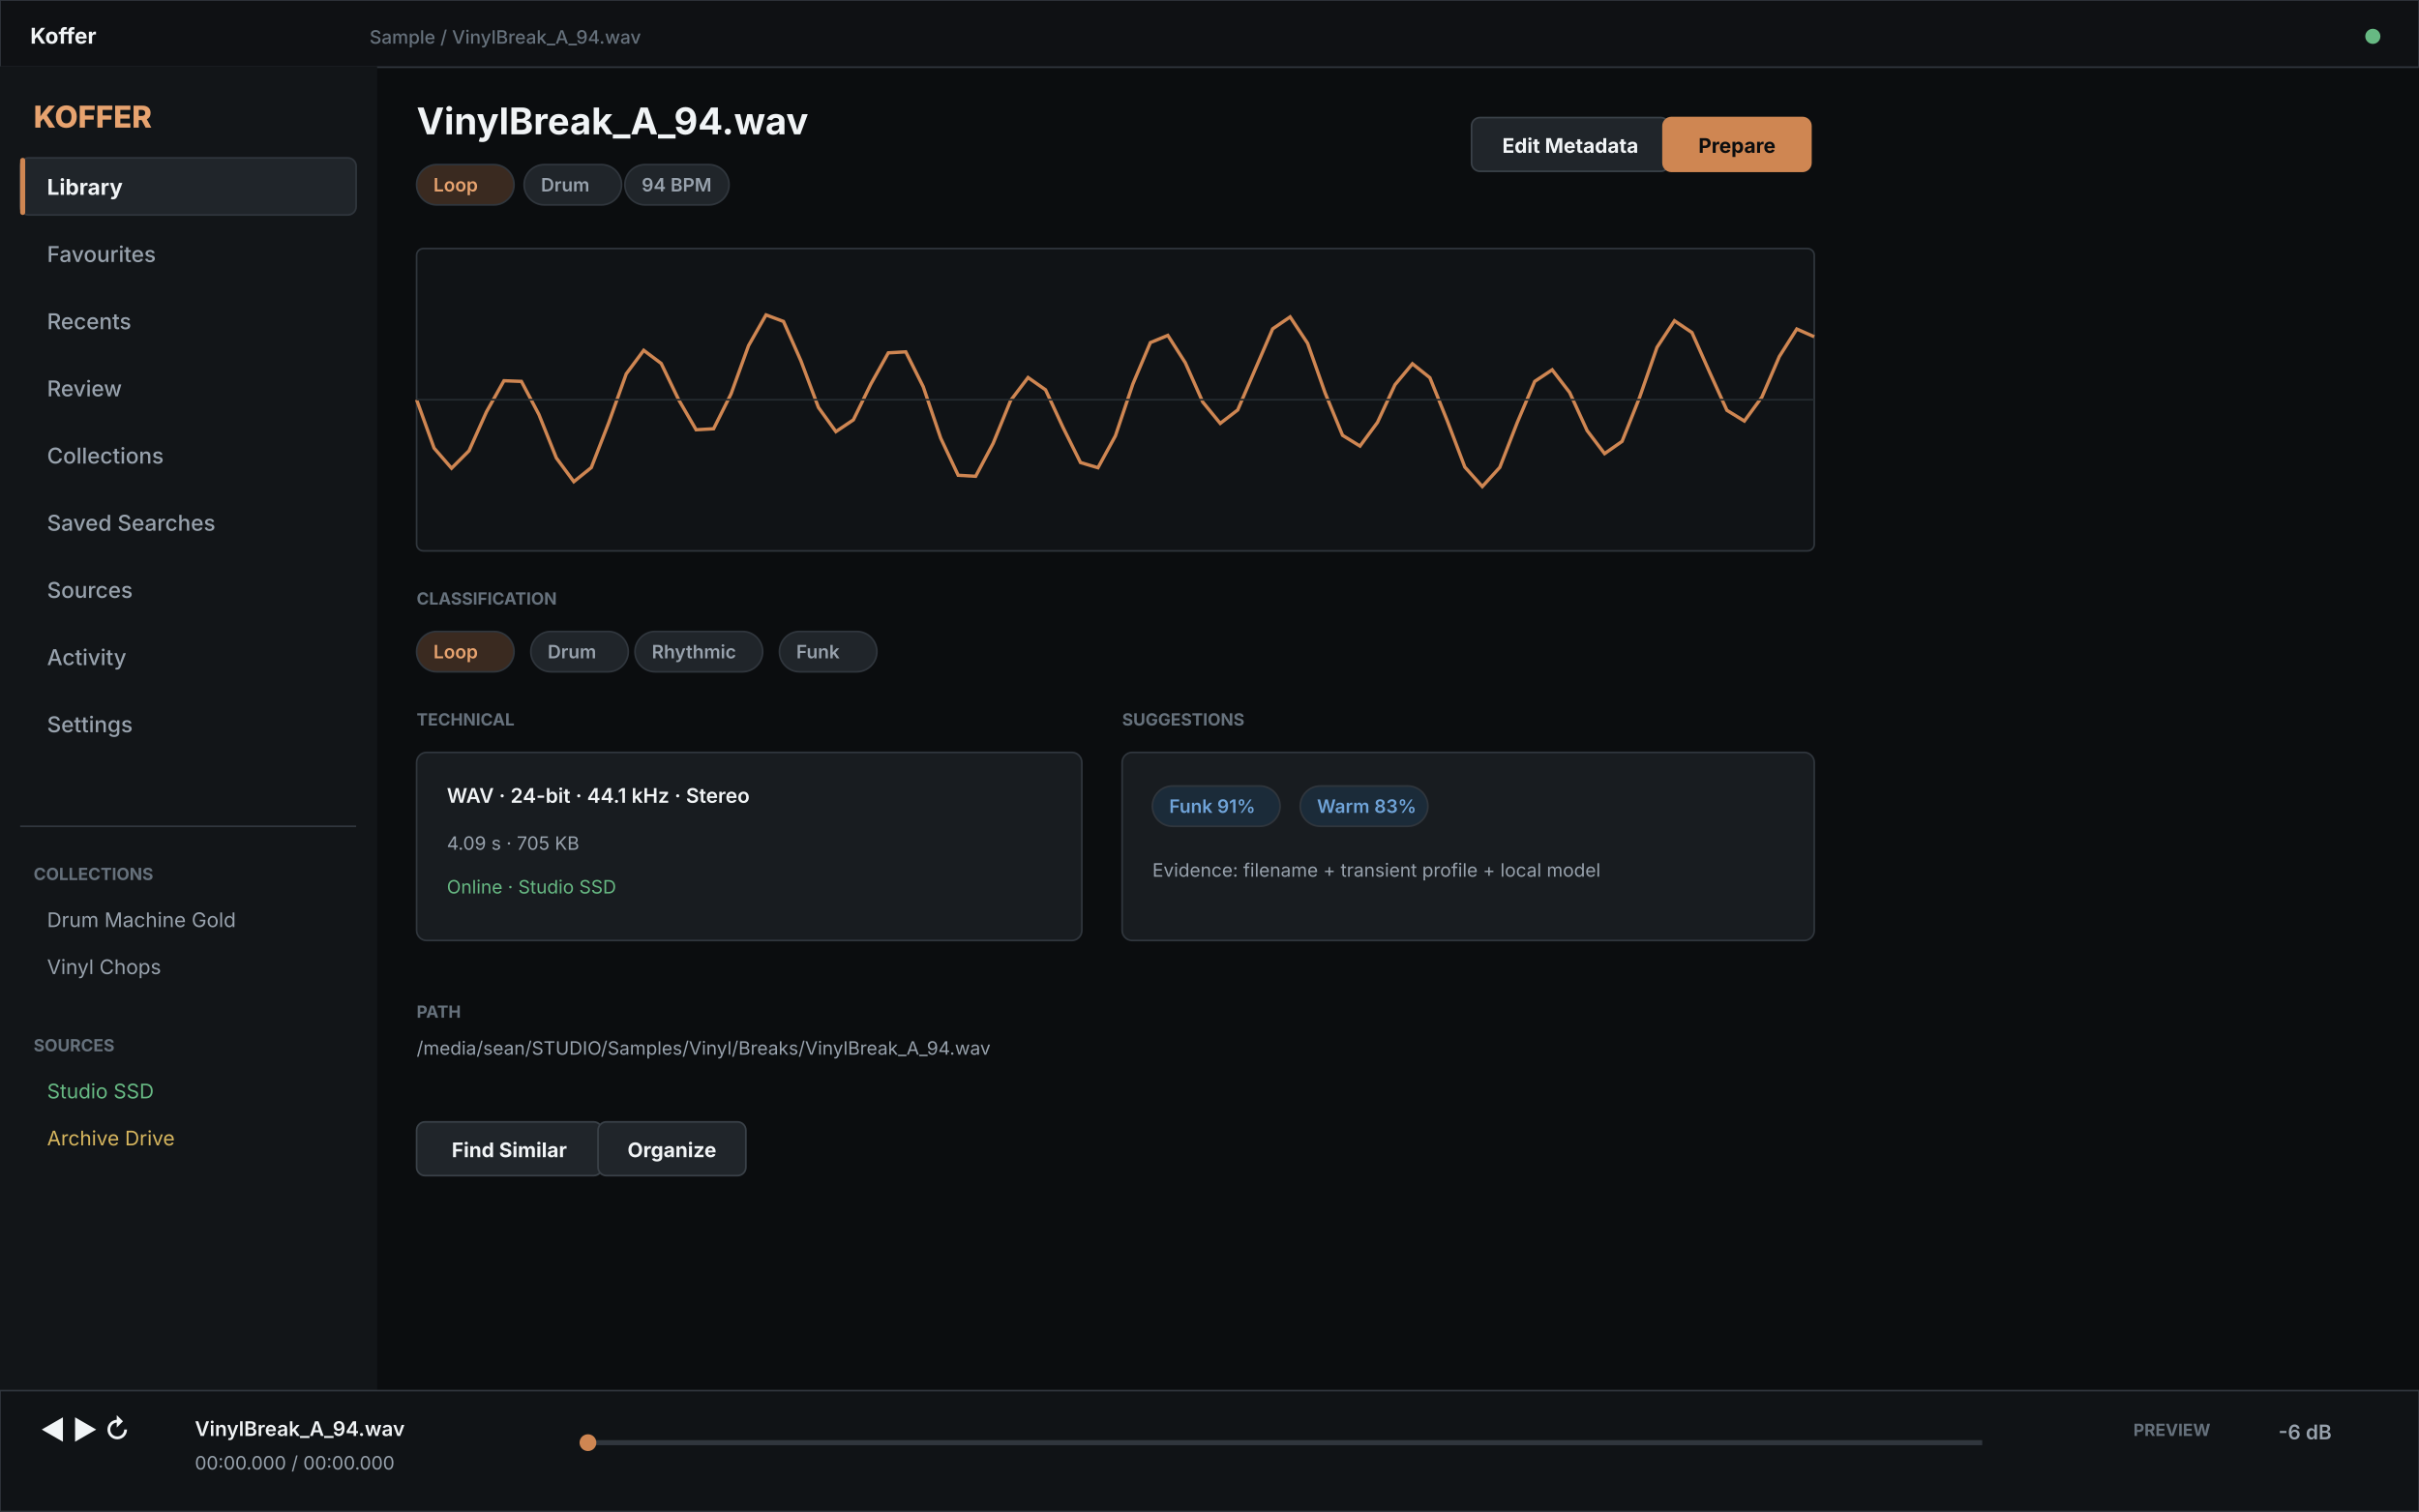
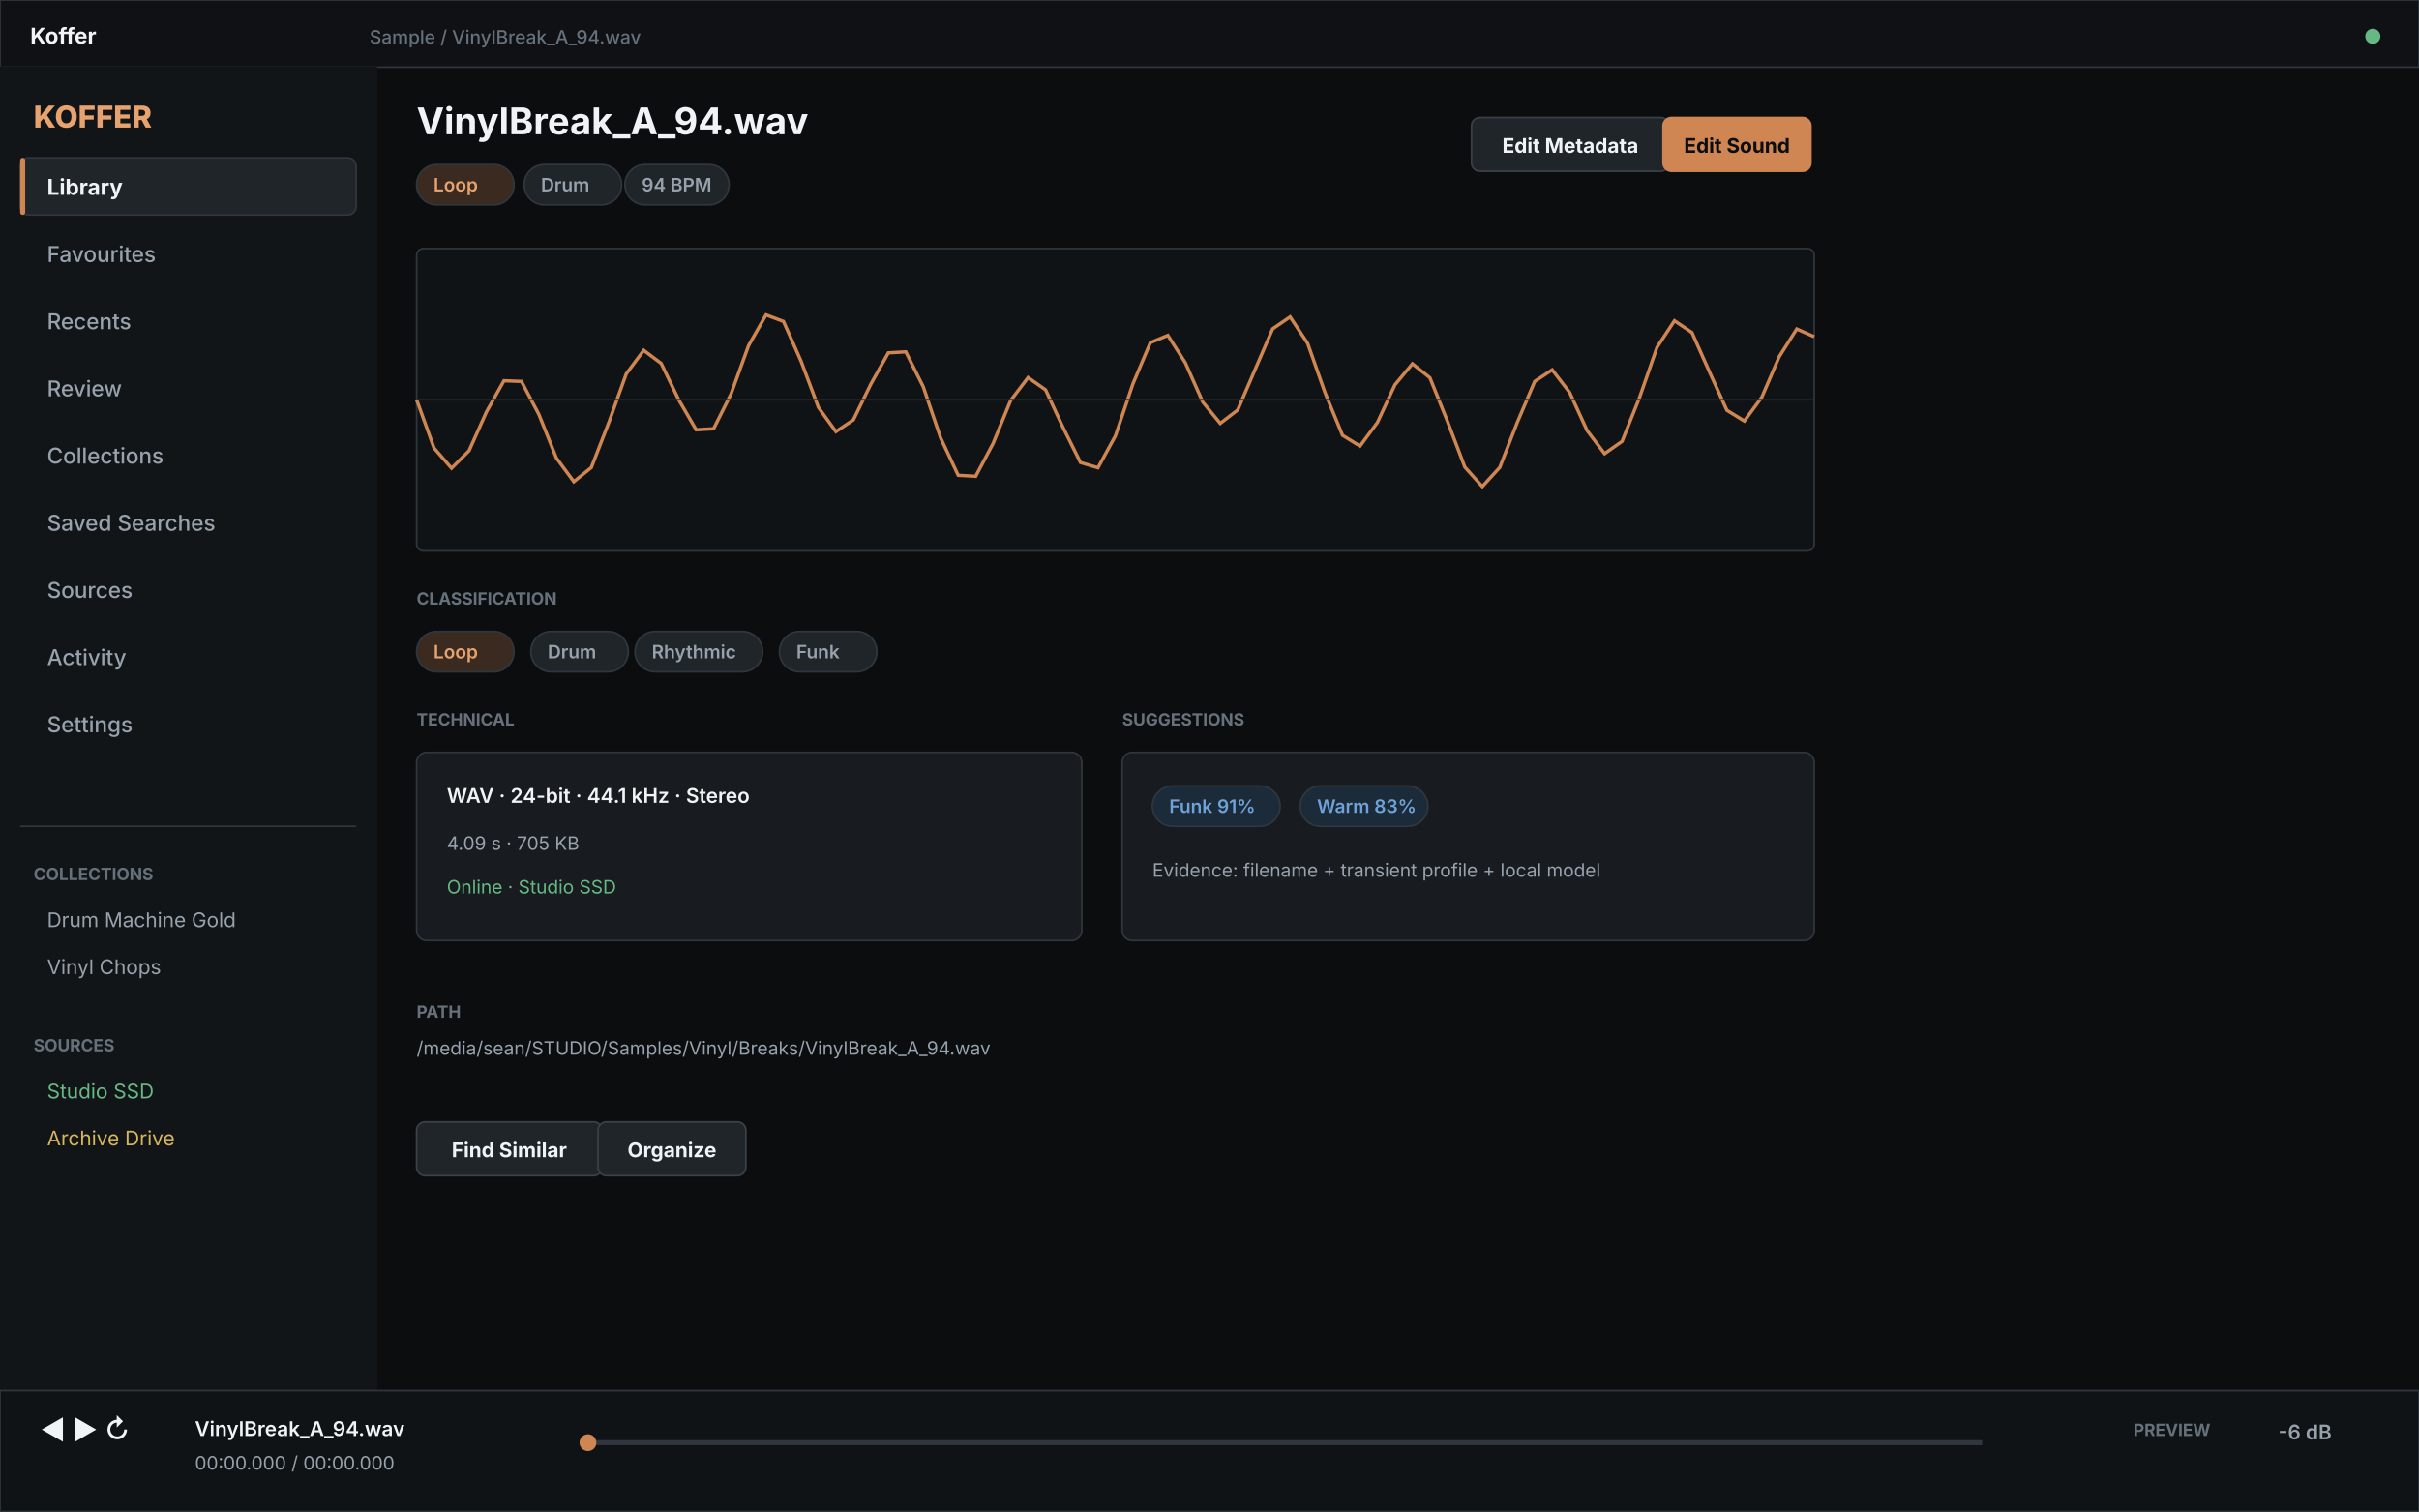
<svg xmlns="http://www.w3.org/2000/svg" width="1440" height="900" viewBox="0 0 1440 900">
  <rect x="0" y="0" width="1440" height="900" rx="0" fill="#0B0D0F" stroke="#0B0D0F" />
  <rect x="0" y="0" width="1440" height="40" rx="0" fill="#0F1114" stroke="#30363D" />
  <text x="18" y="26" fill="#F1F4F6" font-family="Inter,DejaVu Sans,sans-serif" font-size="13" font-weight="650" text-anchor="start">Koffer</text>
  <text x="220" y="26" fill="#66717C" font-family="Inter,DejaVu Sans,sans-serif" font-size="11" font-weight="450" text-anchor="start">Sample / VinylBreak_A_94.wav</text>
  <text x="1418" y="26" fill="#67B983" font-family="Inter,DejaVu Sans,sans-serif" font-size="12" font-weight="400" text-anchor="end">●</text>
  <rect x="0" y="40" width="224" height="788" rx="0" fill="#121518" stroke="#121518" />
  <text x="20" y="76" fill="#E7A36F" font-family="Inter,DejaVu Sans,sans-serif" font-size="18" font-weight="800" text-anchor="start">KOFFER</text>
  <rect x="12" y="94" width="200" height="34" rx="5" fill="#20252A" stroke="#30363D" />
  <rect x="12" y="94" width="3" height="34" rx="1.5" fill="#CF8652" />
  <text x="28" y="116" fill="#F1F4F6" font-family="Inter,DejaVu Sans,sans-serif" font-size="13" font-weight="650" text-anchor="start">Library</text>
  <text x="28" y="156" fill="#98A2AD" font-family="Inter,DejaVu Sans,sans-serif" font-size="13" font-weight="450" text-anchor="start">Favourites</text>
  <text x="28" y="196" fill="#98A2AD" font-family="Inter,DejaVu Sans,sans-serif" font-size="13" font-weight="450" text-anchor="start">Recents</text>
  <text x="28" y="236" fill="#98A2AD" font-family="Inter,DejaVu Sans,sans-serif" font-size="13" font-weight="450" text-anchor="start">Review</text>
  <text x="28" y="276" fill="#98A2AD" font-family="Inter,DejaVu Sans,sans-serif" font-size="13" font-weight="450" text-anchor="start">Collections</text>
  <text x="28" y="316" fill="#98A2AD" font-family="Inter,DejaVu Sans,sans-serif" font-size="13" font-weight="450" text-anchor="start">Saved Searches</text>
  <text x="28" y="356" fill="#98A2AD" font-family="Inter,DejaVu Sans,sans-serif" font-size="13" font-weight="450" text-anchor="start">Sources</text>
  <text x="28" y="396" fill="#98A2AD" font-family="Inter,DejaVu Sans,sans-serif" font-size="13" font-weight="450" text-anchor="start">Activity</text>
  <text x="28" y="436" fill="#98A2AD" font-family="Inter,DejaVu Sans,sans-serif" font-size="13" font-weight="450" text-anchor="start">Settings</text>
  <line x1="12" y1="492" x2="212" y2="492" stroke="#30363D" stroke-width="1" />
  <text x="20" y="524" fill="#66717C" font-family="Inter,DejaVu Sans,sans-serif" font-size="10" font-weight="700" text-anchor="start">COLLECTIONS</text>
  <text x="28" y="552" fill="#98A2AD" font-family="Inter,DejaVu Sans,sans-serif" font-size="12" font-weight="400" text-anchor="start">Drum Machine Gold</text>
  <text x="28" y="580" fill="#98A2AD" font-family="Inter,DejaVu Sans,sans-serif" font-size="12" font-weight="400" text-anchor="start">Vinyl Chops</text>
  <text x="20" y="626" fill="#66717C" font-family="Inter,DejaVu Sans,sans-serif" font-size="10" font-weight="700" text-anchor="start">SOURCES</text>
  <text x="28" y="654" fill="#67B983" font-family="Inter,DejaVu Sans,sans-serif" font-size="12" font-weight="400" text-anchor="start">Studio SSD</text>
  <text x="28" y="682" fill="#D7B65E" font-family="Inter,DejaVu Sans,sans-serif" font-size="12" font-weight="400" text-anchor="start">Archive Drive</text>
  <text x="248" y="80" fill="#F1F4F6" font-family="Inter,DejaVu Sans,sans-serif" font-size="22" font-weight="700" text-anchor="start">VinylBreak_A_94.wav</text>
  <rect x="248" y="98" width="58" height="24" rx="12" fill="#3A2A20" stroke="#30363D" />
  <text x="258" y="114" fill="#E7A36F" font-family="Inter,DejaVu Sans,sans-serif" font-size="11" font-weight="600" text-anchor="start">Loop</text>
  <rect x="312" y="98" width="58" height="24" rx="12" fill="#20252A" stroke="#30363D" />
  <text x="322" y="114" fill="#98A2AD" font-family="Inter,DejaVu Sans,sans-serif" font-size="11" font-weight="600" text-anchor="start">Drum</text>
  <rect x="372" y="98" width="62" height="24" rx="12" fill="#20252A" stroke="#30363D" />
  <text x="382" y="114" fill="#98A2AD" font-family="Inter,DejaVu Sans,sans-serif" font-size="11" font-weight="600" text-anchor="start">94 BPM</text>
  <rect x="876" y="70" width="117.6" height="32" rx="5" fill="#20252A" stroke="#3A4148" />
  <text x="934.8" y="91" fill="#F1F4F6" font-family="Inter,DejaVu Sans,sans-serif" font-size="12" font-weight="650" text-anchor="middle">Edit Metadata</text>
  <rect x="990" y="70" width="88" height="32" rx="5" fill="#CF8652" stroke="#CF8652" />
-   <text x="1034" y="91" fill="#0B0D0F" font-family="Inter,DejaVu Sans,sans-serif" font-size="12" font-weight="650" text-anchor="middle">Prepare</text>
+   <text x="1034" y="91" fill="#0B0D0F" font-family="Inter,DejaVu Sans,sans-serif" font-size="12" font-weight="650" text-anchor="middle">Edit Sound</text>
  <rect x="248" y="148" width="832" height="180" rx="4" fill="#101316" stroke="#30363D" />
  <polyline points="248.0,238.0 258.4,266.8 268.8,278.8 279.2,268.4 289.6,245.2 300.0,226.7 310.4,227.1 320.8,246.8 331.2,272.7 341.6,286.8 352.0,278.4 362.4,251.6 372.8,222.6 383.2,208.6 393.6,216.4 404.0,238.0 414.4,255.9 424.8,255.3 435.2,234.5 445.6,205.8 456.0,187.5 466.4,191.4 476.8,214.9 487.2,242.6 497.6,257.0 508.0,250.0 518.4,228.7 528.8,210.1 539.2,209.5 549.6,230.3 560.0,260.9 570.4,283.0 580.8,283.6 591.2,264.0 601.6,238.5 612.0,224.8 622.4,232.1 632.8,254.5 643.2,275.4 653.6,278.5 664.0,259.5 674.4,228.6 684.8,204.0 695.2,199.7 705.6,216.0 716.0,239.4 726.4,252.1 736.8,244.1 747.2,219.9 757.6,195.8 768.0,188.7 778.4,204.4 788.8,233.9 799.2,259.2 809.6,265.6 820.0,251.5 830.4,229.1 840.8,216.6 851.2,224.9 861.6,250.7 872.0,278.1 882.4,289.7 892.8,278.3 903.2,251.6 913.6,227.1 924.0,220.2 934.4,233.7 944.8,256.4 955.2,270.1 965.6,262.8 976.0,236.7 986.4,206.8 996.8,191.0 1007.2,198.0 1017.6,221.4 1028.0,244.3 1038.4,250.7 1048.8,236.5 1059.2,212.3 1069.6,195.9 1080.0,200.5" fill="none" stroke="#CF8652" stroke-width="2" />
  <line x1="248" y1="238" x2="1080" y2="238" stroke="#252B30" stroke-width="1" />
  <text x="248" y="360" fill="#66717C" font-family="Inter,DejaVu Sans,sans-serif" font-size="10" font-weight="700" text-anchor="start">CLASSIFICATION</text>
  <rect x="248" y="376" width="58" height="24" rx="12" fill="#3A2A20" stroke="#30363D" />
  <text x="258" y="392" fill="#E7A36F" font-family="Inter,DejaVu Sans,sans-serif" font-size="11" font-weight="600" text-anchor="start">Loop</text>
  <rect x="316" y="376" width="58" height="24" rx="12" fill="#20252A" stroke="#30363D" />
  <text x="326" y="392" fill="#98A2AD" font-family="Inter,DejaVu Sans,sans-serif" font-size="11" font-weight="600" text-anchor="start">Drum</text>
  <rect x="378" y="376" width="76" height="24" rx="12" fill="#20252A" stroke="#30363D" />
  <text x="388" y="392" fill="#98A2AD" font-family="Inter,DejaVu Sans,sans-serif" font-size="11" font-weight="600" text-anchor="start">Rhythmic</text>
  <rect x="464" y="376" width="58" height="24" rx="12" fill="#20252A" stroke="#30363D" />
  <text x="474" y="392" fill="#98A2AD" font-family="Inter,DejaVu Sans,sans-serif" font-size="11" font-weight="600" text-anchor="start">Funk</text>
  <text x="248" y="432" fill="#66717C" font-family="Inter,DejaVu Sans,sans-serif" font-size="10" font-weight="700" text-anchor="start">TECHNICAL</text>
  <rect x="248" y="448" width="396" height="112" rx="6" fill="#181C20" stroke="#30363D" />
  <text x="266" y="478" fill="#F1F4F6" font-family="Inter,DejaVu Sans,sans-serif" font-size="12" font-weight="600" text-anchor="start">WAV · 24-bit · 44.1 kHz · Stereo</text>
  <text x="266" y="506" fill="#98A2AD" font-family="Inter,DejaVu Sans,sans-serif" font-size="11" font-weight="400" text-anchor="start">4.09 s · 705 KB</text>
  <text x="266" y="532" fill="#67B983" font-family="Inter,DejaVu Sans,sans-serif" font-size="11" font-weight="400" text-anchor="start">Online · Studio SSD</text>
  <text x="668" y="432" fill="#66717C" font-family="Inter,DejaVu Sans,sans-serif" font-size="10" font-weight="700" text-anchor="start">SUGGESTIONS</text>
  <rect x="668" y="448" width="412" height="112" rx="6" fill="#181C20" stroke="#30363D" />
  <rect x="686" y="468" width="76" height="24" rx="12" fill="#1B2B39" stroke="#30363D" />
  <text x="696" y="484" fill="#6FA3D8" font-family="Inter,DejaVu Sans,sans-serif" font-size="11" font-weight="600" text-anchor="start">Funk 91%</text>
  <rect x="774" y="468" width="76" height="24" rx="12" fill="#1B2B39" stroke="#30363D" />
  <text x="784" y="484" fill="#6FA3D8" font-family="Inter,DejaVu Sans,sans-serif" font-size="11" font-weight="600" text-anchor="start">Warm 83%</text>
  <text x="686" y="522" fill="#98A2AD" font-family="Inter,DejaVu Sans,sans-serif" font-size="11" font-weight="400" text-anchor="start">Evidence: filename + transient profile + local model</text>
  <text x="248" y="606" fill="#66717C" font-family="Inter,DejaVu Sans,sans-serif" font-size="10" font-weight="700" text-anchor="start">PATH</text>
  <text x="248" y="628" fill="#98A2AD" font-family="Inter,DejaVu Sans,sans-serif" font-size="11" font-weight="400" text-anchor="start">/media/sean/STUDIO/Samples/Vinyl/Breaks/VinylBreak_A_94.wav</text>
  <rect x="248" y="668" width="110.4" height="32" rx="5" fill="#20252A" stroke="#3A4148" />
  <text x="303.2" y="689" fill="#F1F4F6" font-family="Inter,DejaVu Sans,sans-serif" font-size="12" font-weight="650" text-anchor="middle">Find Similar</text>
  <rect x="356" y="668" width="88" height="32" rx="5" fill="#20252A" stroke="#3A4148" />
  <text x="400" y="689" fill="#F1F4F6" font-family="Inter,DejaVu Sans,sans-serif" font-size="12" font-weight="650" text-anchor="middle">Organize</text>
  <rect x="0" y="828" width="1440" height="72" rx="0" fill="#101316" stroke="#30363D" />
  <text x="24" y="857" fill="#F1F4F6" font-family="Inter,DejaVu Sans,sans-serif" font-size="16" font-weight="600" text-anchor="start">◀  ▶  ↻</text>
  <text x="116" y="855" fill="#F1F4F6" font-family="Inter,DejaVu Sans,sans-serif" font-size="12" font-weight="600" text-anchor="start">VinylBreak_A_94.wav</text>
  <text x="116" y="875" fill="#98A2AD" font-family="Inter,DejaVu Sans,sans-serif" font-size="11" font-weight="400" text-anchor="start">00:00.000  /  00:00.000</text>
  <line x1="350" y1="859" x2="1180" y2="859" stroke="#30363D" stroke-width="3" />
  <circle cx="350" cy="859" r="5" fill="#CF8652" />
  <text x="1270" y="855" fill="#66717C" font-family="Inter,DejaVu Sans,sans-serif" font-size="10" font-weight="700" text-anchor="start">PREVIEW</text>
  <text x="1388" y="857" fill="#98A2AD" font-family="Inter,DejaVu Sans,sans-serif" font-size="12" font-weight="600" text-anchor="end">-6 dB</text>
</svg>
